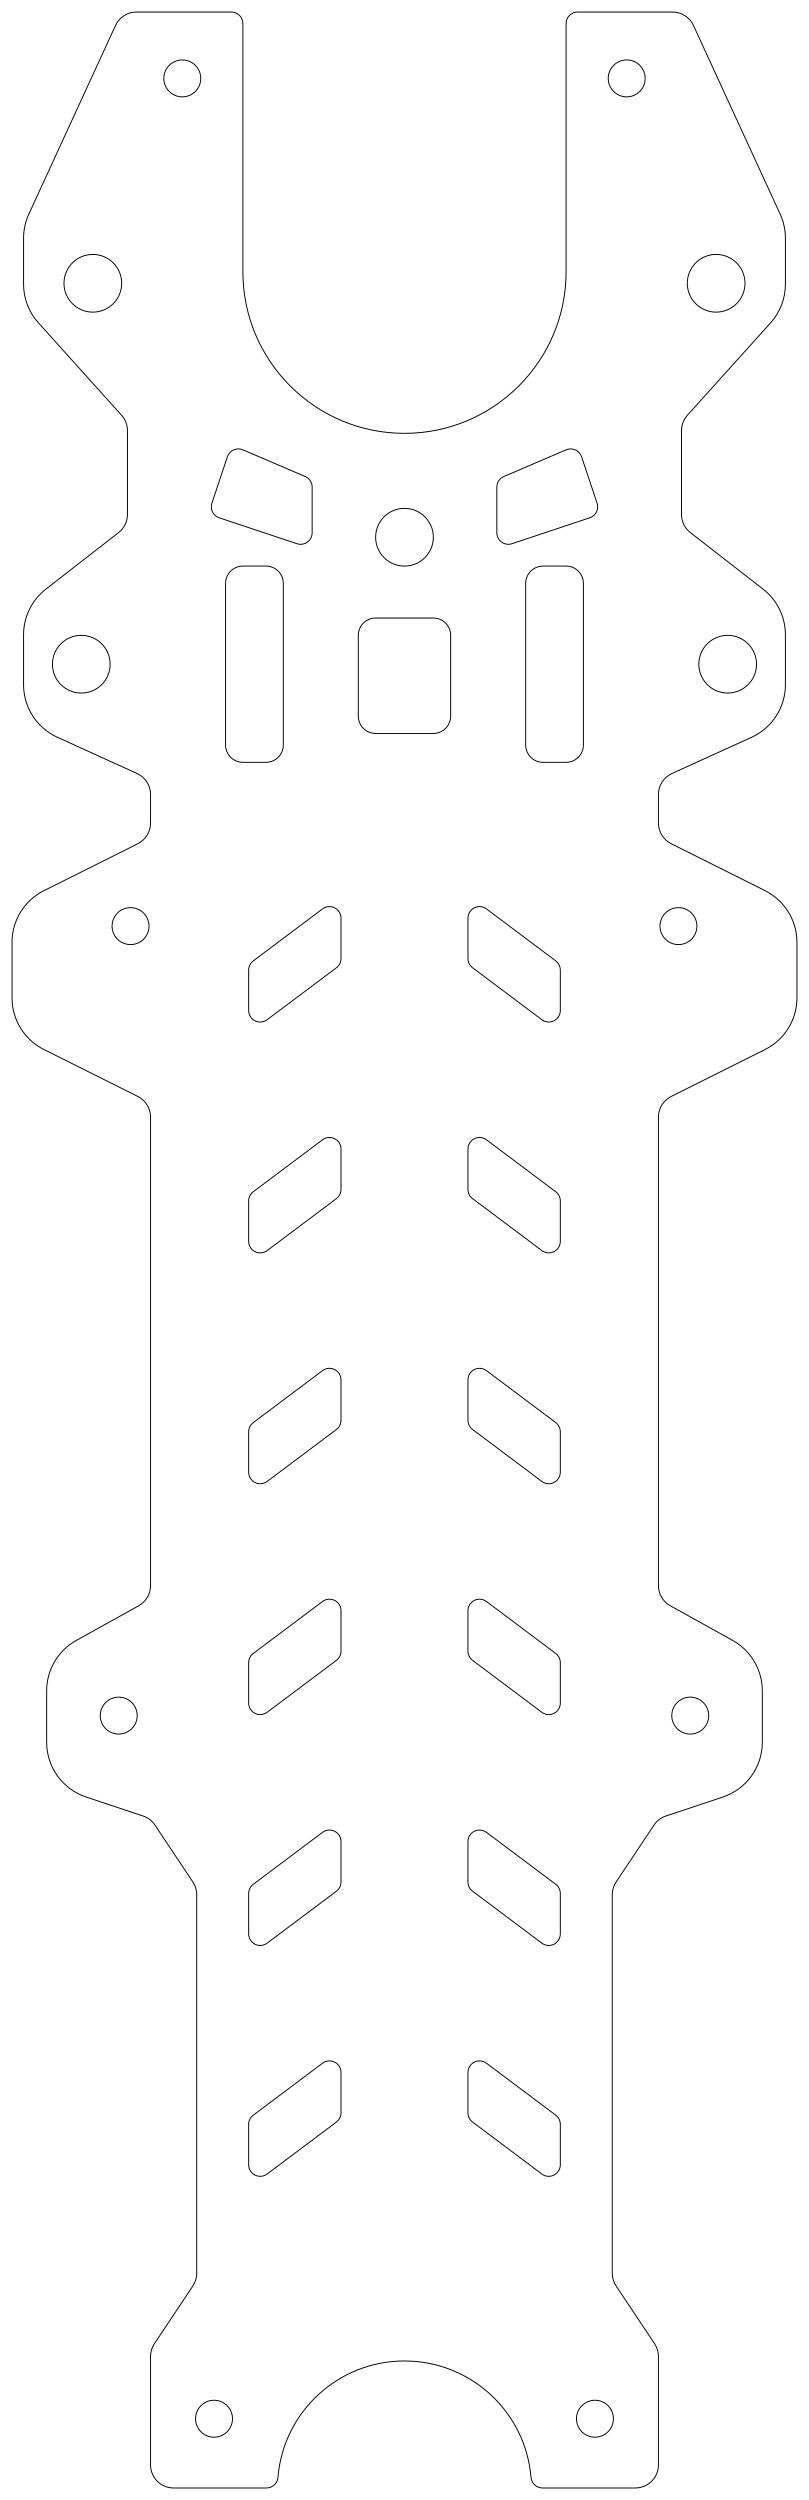
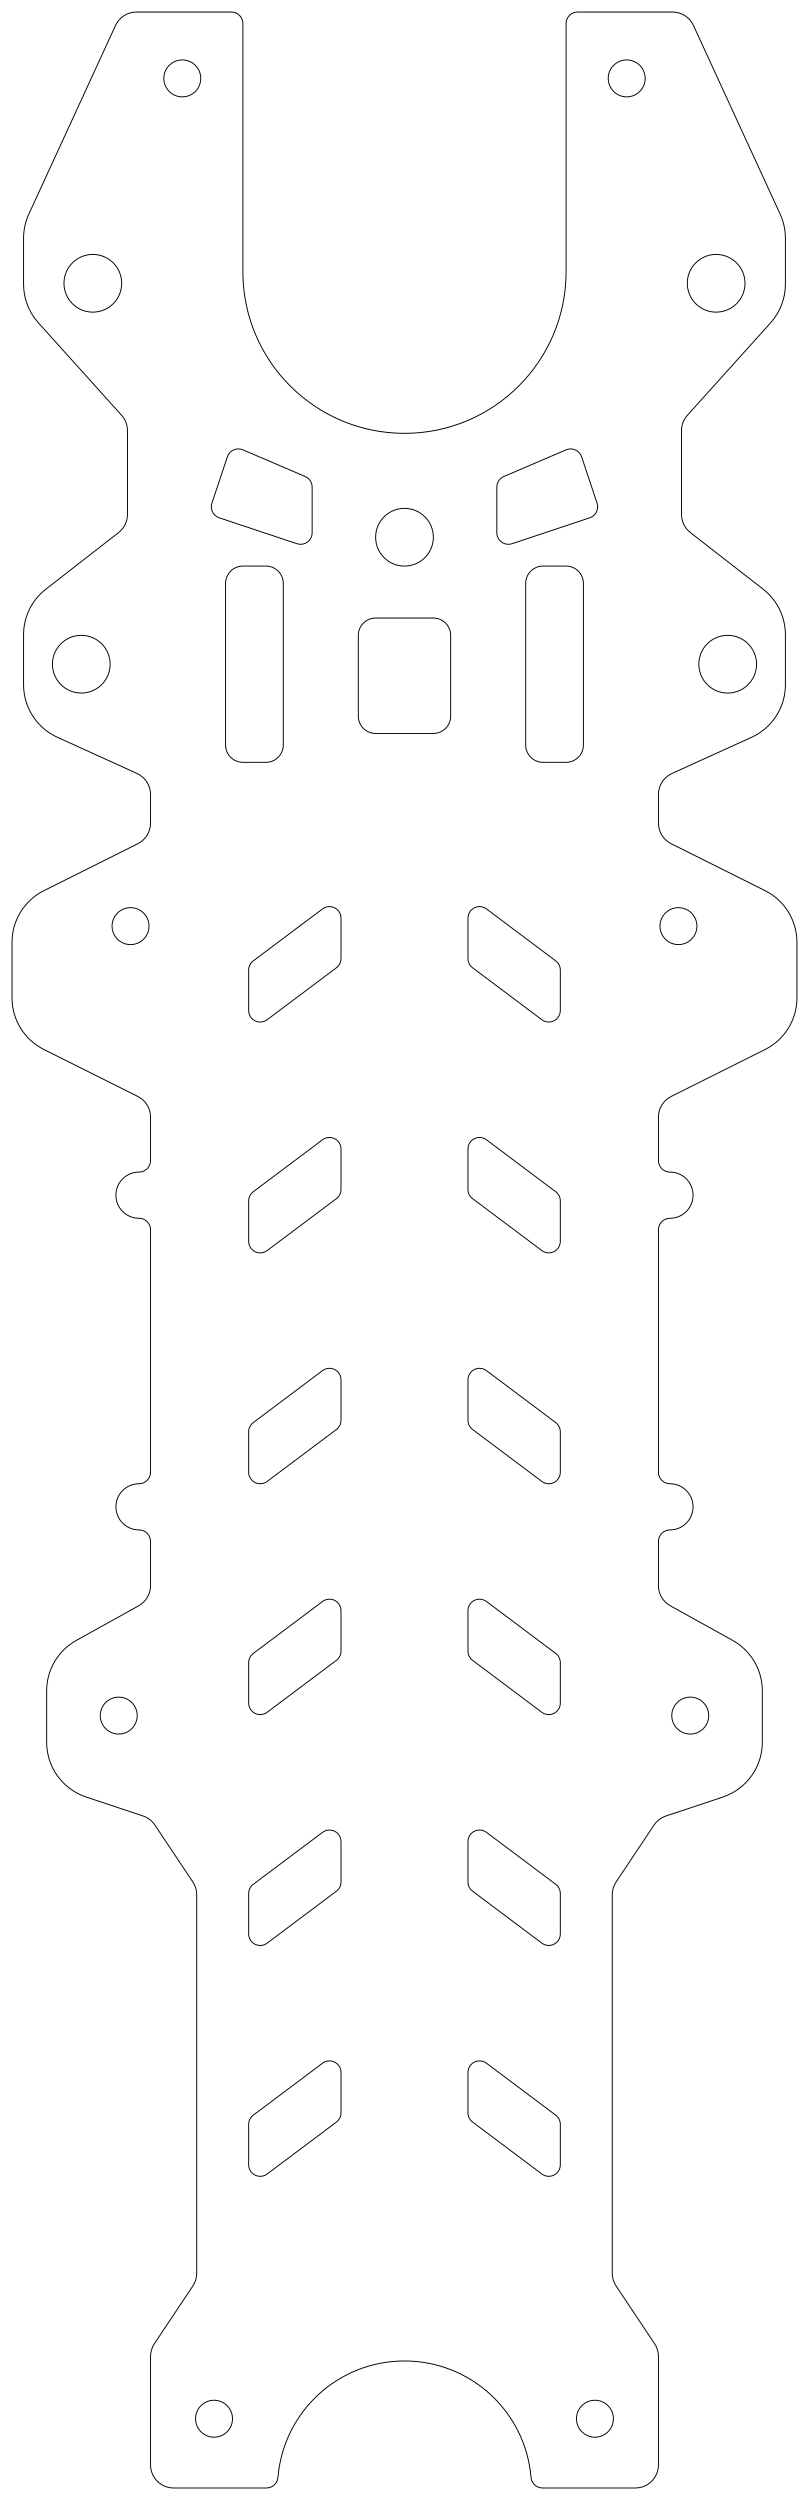
<svg xmlns="http://www.w3.org/2000/svg" width="210.25mm" height="649.75mm" viewBox="-35.042 -115.542 70.083 216.583" version="1.1">
  <g transform="scale(1,-1)" stroke-linecap="round">
    <g fill="none" stroke="rgb(0,0,0)" stroke-width="0.083">
-       <path d="M -10.962,-99.083 A 11.0,11.0 0.0 0,0 10.962,-99.083 A 1.0,1.0 180.0 0,1 11.958,-100.0 L 20.0,-100.0 A 2.0,2.0 180.0 0,1 22.0,-98.0 L 22.0,-88.606 A 2.0,2.0 180.0 0,1 21.664,-87.496 L 18.336,-82.504 A 2.0,2.0 180.0 0,0 18.0,-81.394 L 18.0,-48.606 A 2.0,2.0 180.0 0,0 18.336,-47.496 L 21.619,-42.571 A 2.0,2.0 180.0 0,0 22.651,-41.783 L 27.581,-40.14 A 5.0,5.0 0.0 0,1 31.0,-35.396 L 31.0,-30.942 A 5.0,5.0 0.0 0,1 28.428,-26.571 L 23.029,-23.572 A 2.0,2.0 180.0 0,0 22.0,-21.823 L 22.0,18.764 A 2.0,2.0 180.0 0,0 23.106,20.553 L 31.236,24.618 A 5.0,5.0 0.0 0,1 34.0,29.09 L 34.0,33.91 A 5.0,5.0 0.0 0,1 31.236,38.382 L 23.106,42.447 A 2.0,2.0 180.0 0,0 22.0,44.236 L 22.0,46.712 A 2.0,2.0 180.0 0,0 23.172,48.533 L 30.069,51.668 A 5.0,5.0 0.0 0,1 33.0,56.22 L 33.0,60.555 A 5.0,5.0 0.0 0,1 31.07,64.501 L 24.772,69.399 A 2.0,2.0 180.0 0,0 24.0,70.978 L 24.0,78.233 A 2.0,2.0 180.0 0,0 24.513,79.57 L 31.716,87.574 A 5.0,5.0 0.0 0,1 33.0,90.919 L 33.0,94.906 A 5.0,5.0 0.0 0,1 32.543,96.994 L 25.035,113.335 A 2.0,2.0 180.0 0,1 23.218,114.5 L 15.0,114.5 A 1.0,1.0 180.0 0,1 14.0,113.5 L 14.0,92.0 A 14.0,14.0 0.0 0,0 -14.0,92.0 L -14.0,113.5 A 1.0,1.0 180.0 0,1 -15.0,114.5 L -23.218,114.5 A 2.0,2.0 180.0 0,1 -25.035,113.335 L -32.543,96.994 A 5.0,5.0 0.0 0,1 -33.0,94.906 L -33.0,90.919 A 5.0,5.0 0.0 0,1 -31.716,87.574 L -24.513,79.57 A 2.0,2.0 180.0 0,0 -24.0,78.233 L -24.0,70.978 A 2.0,2.0 180.0 0,0 -24.772,69.399 L -31.07,64.501 A 5.0,5.0 0.0 0,1 -33.0,60.555 L -33.0,56.22 A 5.0,5.0 0.0 0,1 -30.069,51.668 L -23.172,48.533 A 2.0,2.0 180.0 0,0 -22.0,46.712 L -22.0,44.236 A 2.0,2.0 180.0 0,0 -23.106,42.447 L -31.236,38.382 A 5.0,5.0 0.0 0,1 -34.0,33.91 L -34.0,29.09 A 5.0,5.0 0.0 0,1 -31.236,24.618 L -23.106,20.553 A 2.0,2.0 180.0 0,0 -22.0,18.764 L -22.0,-21.823 A 2.0,2.0 180.0 0,0 -23.029,-23.572 L -28.428,-26.571 A 5.0,5.0 0.0 0,1 -31.0,-30.942 L -31.0,-35.396 A 5.0,5.0 0.0 0,1 -27.581,-40.14 L -22.651,-41.783 A 2.0,2.0 180.0 0,0 -21.619,-42.571 L -18.336,-47.496 A 2.0,2.0 180.0 0,0 -18.0,-48.606 L -18.0,-81.394 A 2.0,2.0 180.0 0,0 -18.336,-82.504 L -21.664,-87.496 A 2.0,2.0 180.0 0,1 -22.0,-88.606 L -22.0,-98.0 A 2.0,2.0 180.0 0,1 -20.0,-100.0 L -11.958,-100.0 A 1.0,1.0 180.0 0,1 -10.962,-99.083 M -14.9,-94.0 A 1.6,1.6 0.0 0,0 -18.1,-94.0 A 1.6,1.6 0.0 0,0 -14.9,-94.0 M -5.5,-67.5 A 1.0,1.0 0.0 0,0 -5.9,-68.3 L -11.9,-72.8 A 1.0,1.0 0.0 0,0 -13.5,-72.0 L -13.5,-68.5 A 1.0,1.0 0.0 0,0 -13.1,-67.7 L -7.1,-63.2 A 1.0,1.0 0.0 0,0 -5.5,-64.0 L -5.5,-67.5 M -5.5,-47.5 A 1.0,1.0 0.0 0,0 -5.9,-48.3 L -11.9,-52.8 A 1.0,1.0 0.0 0,0 -13.5,-52.0 L -13.5,-48.5 A 1.0,1.0 0.0 0,0 -13.1,-47.7 L -7.1,-43.2 A 1.0,1.0 0.0 0,0 -5.5,-44.0 L -5.5,-47.5 M -23.156,-33.086 A 1.6,1.6 0.0 0,0 -26.356,-33.086 A 1.6,1.6 0.0 0,0 -23.156,-33.086 M -5.5,-27.5 A 1.0,1.0 180.0 0,0 -5.9,-28.3 L -11.9,-32.8 A 1.0,1.0 180.0 0,0 -13.5,-32.0 L -13.5,-28.5 A 1.0,1.0 180.0 0,0 -13.1,-27.7 L -7.1,-23.2 A 1.0,1.0 180.0 0,0 -5.5,-24.0 L -5.5,-27.5 M -5.5,-7.5 A 1.0,1.0 180.0 0,0 -5.9,-8.3 L -11.9,-12.8 A 1.0,1.0 180.0 0,0 -13.5,-12.0 L -13.5,-8.5 A 1.0,1.0 180.0 0,0 -13.1,-7.7 L -7.1,-3.2 A 1.0,1.0 180.0 0,0 -5.5,-4.0 L -5.5,-7.5 M 11.9,-72.8 L 5.9,-68.3 A 1.0,1.0 180.0 0,0 5.5,-67.5 L 5.5,-64.0 A 1.0,1.0 180.0 0,0 7.1,-63.2 L 13.1,-67.7 A 1.0,1.0 180.0 0,0 13.5,-68.5 L 13.5,-72.0 A 1.0,1.0 180.0 0,0 11.9,-72.8 M 11.9,-52.8 L 5.9,-48.3 A 1.0,1.0 180.0 0,0 5.5,-47.5 L 5.5,-44.0 A 1.0,1.0 180.0 0,0 7.1,-43.2 L 13.1,-47.7 A 1.0,1.0 180.0 0,0 13.5,-48.5 L 13.5,-52.0 A 1.0,1.0 180.0 0,0 11.9,-52.8 M 18.1,-94.0 A 1.6,1.6 0.0 0,0 14.9,-94.0 A 1.6,1.6 0.0 0,0 18.1,-94.0 M 11.9,-32.8 L 5.9,-28.3 A 1.0,1.0 0.0 0,0 5.5,-27.5 L 5.5,-24.0 A 1.0,1.0 0.0 0,0 7.1,-23.2 L 13.1,-27.7 A 1.0,1.0 0.0 0,0 13.5,-28.5 L 13.5,-32.0 A 1.0,1.0 0.0 0,0 11.9,-32.8 M 11.9,-12.8 L 5.9,-8.3 A 1.0,1.0 0.0 0,0 5.5,-7.5 L 5.5,-4.0 A 1.0,1.0 0.0 0,0 7.1,-3.2 L 13.1,-7.7 A 1.0,1.0 0.0 0,0 13.5,-8.5 L 13.5,-12.0 A 1.0,1.0 0.0 0,0 11.9,-12.8 M 26.356,-33.086 A 1.6,1.6 0.0 0,0 23.156,-33.086 A 1.6,1.6 0.0 0,0 26.356,-33.086 M -22.133,35.309 A 1.6,1.6 0.0 0,0 -25.333,35.309 A 1.6,1.6 0.0 0,0 -22.133,35.309 M -25.5,58.0 A 2.5,2.5 0.0 0,0 -30.5,58.0 A 2.5,2.5 0.0 0,0 -25.5,58.0 M -5.5,12.5 A 1.0,1.0 0.0 0,0 -5.9,11.7 L -11.9,7.2 A 1.0,1.0 0.0 0,0 -13.5,8.0 L -13.5,11.5 A 1.0,1.0 0.0 0,0 -13.1,12.3 L -7.1,16.8 A 1.0,1.0 0.0 0,0 -5.5,16.0 L -5.5,12.5 M -5.5,32.5 A 1.0,1.0 0.0 0,0 -5.9,31.7 L -11.9,27.2 A 1.0,1.0 0.0 0,0 -13.5,28.0 L -13.5,31.5 A 1.0,1.0 0.0 0,0 -13.1,32.3 L -7.1,36.8 A 1.0,1.0 0.0 0,0 -5.5,36.0 L -5.5,32.5 M -14.0,49.5 A 1.5,1.5 180.0 0,0 -15.5,51.0 L -15.5,65.0 A 1.5,1.5 180.0 0,0 -14.0,66.5 L -12.0,66.5 A 1.5,1.5 180.0 0,0 -10.5,65.0 L -10.5,51.0 A 1.5,1.5 180.0 0,0 -12.0,49.5 L -14.0,49.5 M -24.5,91.0 A 2.5,2.5 0.0 0,0 -29.5,91.0 A 2.5,2.5 0.0 0,0 -24.5,91.0 M -17.65,108.75 A 1.6,1.6 0.0 0,0 -20.85,108.75 A 1.6,1.6 0.0 0,0 -17.65,108.75 M -8.0,69.387 A 1.0,1.0 0.0 0,0 -9.316,68.439 L -16.051,70.684 A 1.0,1.0 0.0 0,0 -16.684,71.949 L -15.344,75.969 A 1.0,1.0 0.0 0,0 -14.001,76.572 L -8.606,74.26 A 1.0,1.0 0.0 0,0 -8.0,73.341 L -8.0,69.387 M 11.9,7.2 L 5.9,11.7 A 1.0,1.0 180.0 0,0 5.5,12.5 L 5.5,16.0 A 1.0,1.0 180.0 0,0 7.1,16.8 L 13.1,12.3 A 1.0,1.0 180.0 0,0 13.5,11.5 L 13.5,8.0 A 1.0,1.0 180.0 0,0 11.9,7.2 M 11.9,27.2 L 5.9,31.7 A 1.0,1.0 180.0 0,0 5.5,32.5 L 5.5,36.0 A 1.0,1.0 180.0 0,0 7.1,36.8 L 13.1,32.3 A 1.0,1.0 180.0 0,0 13.5,31.5 L 13.5,28.0 A 1.0,1.0 180.0 0,0 11.9,27.2 M -2.5,52.0 A 1.5,1.5 180.0 0,0 -4.0,53.5 L -4.0,60.5 A 1.5,1.5 180.0 0,0 -2.5,62.0 L 2.5,62.0 A 1.5,1.5 180.0 0,0 4.0,60.5 L 4.0,53.5 A 1.5,1.5 180.0 0,0 2.5,52.0 L -2.5,52.0 M 12.0,49.5 A 1.5,1.5 180.0 0,0 10.5,51.0 L 10.5,65.0 A 1.5,1.5 180.0 0,0 12.0,66.5 L 14.0,66.5 A 1.5,1.5 180.0 0,0 15.5,65.0 L 15.5,51.0 A 1.5,1.5 180.0 0,0 14.0,49.5 L 12.0,49.5 M 25.333,35.309 A 1.6,1.6 0.0 0,0 22.133,35.309 A 1.6,1.6 0.0 0,0 25.333,35.309 M 30.5,58.0 A 2.5,2.5 0.0 0,0 25.5,58.0 A 2.5,2.5 0.0 0,0 30.5,58.0 M 2.5,69.0 A 2.5,2.5 0.0 0,0 -2.5,69.0 A 2.5,2.5 0.0 0,0 2.5,69.0 M 16.051,70.684 L 9.316,68.439 A 1.0,1.0 180.0 0,0 8.0,69.387 L 8.0,73.341 A 1.0,1.0 180.0 0,0 8.606,74.26 L 14.001,76.572 A 1.0,1.0 180.0 0,0 15.344,75.969 L 16.684,71.949 A 1.0,1.0 180.0 0,0 16.051,70.684 M 20.85,108.75 A 1.6,1.6 0.0 0,0 17.65,108.75 A 1.6,1.6 0.0 0,0 20.85,108.75 M 29.5,91.0 A 2.5,2.5 0.0 0,0 24.5,91.0 A 2.5,2.5 0.0 0,0 29.5,91.0" />
+       <path d="M 20.0,-100.0 A 2.0,2.0 180.0 0,1 22.0,-98.0 L 22.0,-88.606 A 2.0,2.0 180.0 0,1 21.664,-87.496 L 18.336,-82.504 A 2.0,2.0 180.0 0,0 18.0,-81.394 L 18.0,-48.606 A 2.0,2.0 180.0 0,0 18.336,-47.496 L 21.619,-42.571 A 2.0,2.0 180.0 0,0 22.651,-41.783 L 27.581,-40.14 A 5.0,5.0 0.0 0,1 31.0,-35.396 L 31.0,-30.942 A 5.0,5.0 0.0 0,1 28.428,-26.571 L 23.029,-23.572 A 2.0,2.0 180.0 0,0 22.0,-21.823 L 22.0,-18.0 A 1,1 90 0,0 23.0,-17.0 A 2.0,2.0 90.0 0,1 23.0,-13.0 A 1,1 -180 0,0 22.0,-12.0 L 22.0,9.0 A 1,1 90 0,0 23.0,10.0 A 2.0,2.0 90.0 0,1 23.0,14.0 A 1,1 -180 0,0 22.0,15.0 L 22.0,18.764 A 2.0,2.0 180.0 0,0 23.106,20.553 L 31.236,24.618 A 5.0,5.0 0.0 0,1 34.0,29.09 L 34.0,33.91 A 5.0,5.0 0.0 0,1 31.236,38.382 L 23.106,42.447 A 2.0,2.0 180.0 0,0 22.0,44.236 L 22.0,46.712 A 2.0,2.0 180.0 0,0 23.172,48.533 L 30.069,51.668 A 5.0,5.0 0.0 0,1 33.0,56.22 L 33.0,60.555 A 5.0,5.0 0.0 0,1 31.07,64.501 L 24.772,69.399 A 2.0,2.0 180.0 0,0 24.0,70.978 L 24.0,78.233 A 2.0,2.0 180.0 0,0 24.513,79.57 L 31.716,87.574 A 5.0,5.0 0.0 0,1 33.0,90.919 L 33.0,94.906 A 5.0,5.0 0.0 0,1 32.543,96.994 L 25.035,113.335 A 2.0,2.0 180.0 0,1 23.218,114.5 L 15.0,114.5 A 1.0,1.0 0.0 0,1 14.0,113.5 L 14.0,92.0 A 14.0,14.0 0.0 0,0 -14.0,92.0 L -14.0,113.5 A 1.0,1.0 0.0 0,1 -15.0,114.5 L -23.218,114.5 A 2.0,2.0 180.0 0,1 -25.035,113.335 L -32.543,96.994 A 5.0,5.0 0.0 0,1 -33.0,94.906 L -33.0,90.919 A 5.0,5.0 0.0 0,1 -31.716,87.574 L -24.513,79.57 A 2.0,2.0 180.0 0,0 -24.0,78.233 L -24.0,70.978 A 2.0,2.0 180.0 0,0 -24.772,69.399 L -31.07,64.501 A 5.0,5.0 0.0 0,1 -33.0,60.555 L -33.0,56.22 A 5.0,5.0 0.0 0,1 -30.069,51.668 L -23.172,48.533 A 2.0,2.0 180.0 0,0 -22.0,46.712 L -22.0,44.236 A 2.0,2.0 180.0 0,0 -23.106,42.447 L -31.236,38.382 A 5.0,5.0 0.0 0,1 -34.0,33.91 L -34.0,29.09 A 5.0,5.0 0.0 0,1 -31.236,24.618 L -23.106,20.553 A 2.0,2.0 180.0 0,0 -22.0,18.764 L -22.0,15.0 A 1,1 -1.0177774980683254e-13 0,0 -23.0,14.0 A 2.0,2.0 90.0 0,1 -23.0,10.0 A 1,1 90 0,0 -22.0,9.0 L -22.0,-12.0 A 1,1 -1.0177774980683254e-13 0,0 -23.0,-13.0 A 2.0,2.0 90.0 0,1 -23.0,-17.0 A 1,1 90 0,0 -22.0,-18.0 L -22.0,-21.823 A 2.0,2.0 180.0 0,0 -23.029,-23.572 L -28.428,-26.571 A 5.0,5.0 0.0 0,1 -31.0,-30.942 L -31.0,-35.396 A 5.0,5.0 0.0 0,1 -27.581,-40.14 L -22.651,-41.783 A 2.0,2.0 180.0 0,0 -21.619,-42.571 L -18.336,-47.496 A 2.0,2.0 180.0 0,0 -18.0,-48.606 L -18.0,-81.394 A 2.0,2.0 180.0 0,0 -18.336,-82.504 L -21.664,-87.496 A 2.0,2.0 180.0 0,1 -22.0,-88.606 L -22.0,-98.0 A 2.0,2.0 180.0 0,1 -20.0,-100.0 L -11.958,-100.0 A 1.0,1.0 0.0 0,1 -10.962,-99.083 A 11.0,11.0 0.0 0,0 10.962,-99.083 A 1.0,1.0 0.0 0,1 11.958,-100.0 L 20.0,-100.0 M -14.9,-94.0 A 1.6,1.6 0.0 0,0 -18.1,-94.0 A 1.6,1.6 0.0 0,0 -14.9,-94.0 M -5.5,-67.5 A 1.0,1.0 0.0 0,0 -5.9,-68.3 L -11.9,-72.8 A 1.0,1.0 0.0 0,0 -13.5,-72.0 L -13.5,-68.5 A 1.0,1.0 0.0 0,0 -13.1,-67.7 L -7.1,-63.2 A 1.0,1.0 0.0 0,0 -5.5,-64.0 L -5.5,-67.5 M -5.5,-47.5 A 1.0,1.0 0.0 0,0 -5.9,-48.3 L -11.9,-52.8 A 1.0,1.0 0.0 0,0 -13.5,-52.0 L -13.5,-48.5 A 1.0,1.0 0.0 0,0 -13.1,-47.7 L -7.1,-43.2 A 1.0,1.0 0.0 0,0 -5.5,-44.0 L -5.5,-47.5 M -23.156,-33.086 A 1.6,1.6 0.0 0,0 -26.356,-33.086 A 1.6,1.6 0.0 0,0 -23.156,-33.086 M -5.5,-27.5 A 1.0,1.0 180.0 0,0 -5.9,-28.3 L -11.9,-32.8 A 1.0,1.0 180.0 0,0 -13.5,-32.0 L -13.5,-28.5 A 1.0,1.0 180.0 0,0 -13.1,-27.7 L -7.1,-23.2 A 1.0,1.0 180.0 0,0 -5.5,-24.0 L -5.5,-27.5 M -5.5,-7.5 A 1.0,1.0 180.0 0,0 -5.9,-8.3 L -11.9,-12.8 A 1.0,1.0 180.0 0,0 -13.5,-12.0 L -13.5,-8.5 A 1.0,1.0 180.0 0,0 -13.1,-7.7 L -7.1,-3.2 A 1.0,1.0 180.0 0,0 -5.5,-4.0 L -5.5,-7.5 M 11.9,-72.8 L 5.9,-68.3 A 1.0,1.0 180.0 0,0 5.5,-67.5 L 5.5,-64.0 A 1.0,1.0 180.0 0,0 7.1,-63.2 L 13.1,-67.7 A 1.0,1.0 180.0 0,0 13.5,-68.5 L 13.5,-72.0 A 1.0,1.0 180.0 0,0 11.9,-72.8 M 11.9,-52.8 L 5.9,-48.3 A 1.0,1.0 180.0 0,0 5.5,-47.5 L 5.5,-44.0 A 1.0,1.0 180.0 0,0 7.1,-43.2 L 13.1,-47.7 A 1.0,1.0 180.0 0,0 13.5,-48.5 L 13.5,-52.0 A 1.0,1.0 180.0 0,0 11.9,-52.8 M 18.1,-94.0 A 1.6,1.6 0.0 0,0 14.9,-94.0 A 1.6,1.6 0.0 0,0 18.1,-94.0 M 11.9,-32.8 L 5.9,-28.3 A 1.0,1.0 0.0 0,0 5.5,-27.5 L 5.5,-24.0 A 1.0,1.0 0.0 0,0 7.1,-23.2 L 13.1,-27.7 A 1.0,1.0 0.0 0,0 13.5,-28.5 L 13.5,-32.0 A 1.0,1.0 0.0 0,0 11.9,-32.8 M 11.9,-12.8 L 5.9,-8.3 A 1.0,1.0 0.0 0,0 5.5,-7.5 L 5.5,-4.0 A 1.0,1.0 0.0 0,0 7.1,-3.2 L 13.1,-7.7 A 1.0,1.0 0.0 0,0 13.5,-8.5 L 13.5,-12.0 A 1.0,1.0 0.0 0,0 11.9,-12.8 M 26.356,-33.086 A 1.6,1.6 0.0 0,0 23.156,-33.086 A 1.6,1.6 0.0 0,0 26.356,-33.086 M -22.133,35.309 A 1.6,1.6 0.0 0,0 -25.333,35.309 A 1.6,1.6 0.0 0,0 -22.133,35.309 M -25.5,58.0 A 2.5,2.5 0.0 0,0 -30.5,58.0 A 2.5,2.5 0.0 0,0 -25.5,58.0 M -5.5,12.5 A 1.0,1.0 0.0 0,0 -5.9,11.7 L -11.9,7.2 A 1.0,1.0 0.0 0,0 -13.5,8.0 L -13.5,11.5 A 1.0,1.0 0.0 0,0 -13.1,12.3 L -7.1,16.8 A 1.0,1.0 0.0 0,0 -5.5,16.0 L -5.5,12.5 M -5.5,32.5 A 1.0,1.0 0.0 0,0 -5.9,31.7 L -11.9,27.2 A 1.0,1.0 0.0 0,0 -13.5,28.0 L -13.5,31.5 A 1.0,1.0 0.0 0,0 -13.1,32.3 L -7.1,36.8 A 1.0,1.0 0.0 0,0 -5.5,36.0 L -5.5,32.5 M -14.0,49.5 A 1.5,1.5 180.0 0,0 -15.5,51.0 L -15.5,65.0 A 1.5,1.5 180.0 0,0 -14.0,66.5 L -12.0,66.5 A 1.5,1.5 180.0 0,0 -10.5,65.0 L -10.5,51.0 A 1.5,1.5 180.0 0,0 -12.0,49.5 L -14.0,49.5 M -24.5,91.0 A 2.5,2.5 0.0 0,0 -29.5,91.0 A 2.5,2.5 0.0 0,0 -24.5,91.0 M -17.65,108.75 A 1.6,1.6 0.0 0,0 -20.85,108.75 A 1.6,1.6 0.0 0,0 -17.65,108.75 M -8.0,69.387 A 1.0,1.0 0.0 0,0 -9.316,68.439 L -16.051,70.684 A 1.0,1.0 0.0 0,0 -16.684,71.949 L -15.344,75.969 A 1.0,1.0 0.0 0,0 -14.001,76.572 L -8.606,74.26 A 1.0,1.0 0.0 0,0 -8.0,73.341 L -8.0,69.387 M 11.9,7.2 L 5.9,11.7 A 1.0,1.0 180.0 0,0 5.5,12.5 L 5.5,16.0 A 1.0,1.0 180.0 0,0 7.1,16.8 L 13.1,12.3 A 1.0,1.0 180.0 0,0 13.5,11.5 L 13.5,8.0 A 1.0,1.0 180.0 0,0 11.9,7.2 M 11.9,27.2 L 5.9,31.7 A 1.0,1.0 180.0 0,0 5.5,32.5 L 5.5,36.0 A 1.0,1.0 180.0 0,0 7.1,36.8 L 13.1,32.3 A 1.0,1.0 180.0 0,0 13.5,31.5 L 13.5,28.0 A 1.0,1.0 180.0 0,0 11.9,27.2 M -2.5,52.0 A 1.5,1.5 180.0 0,0 -4.0,53.5 L -4.0,60.5 A 1.5,1.5 180.0 0,0 -2.5,62.0 L 2.5,62.0 A 1.5,1.5 180.0 0,0 4.0,60.5 L 4.0,53.5 A 1.5,1.5 180.0 0,0 2.5,52.0 L -2.5,52.0 M 12.0,49.5 A 1.5,1.5 180.0 0,0 10.5,51.0 L 10.5,65.0 A 1.5,1.5 180.0 0,0 12.0,66.5 L 14.0,66.5 A 1.5,1.5 180.0 0,0 15.5,65.0 L 15.5,51.0 A 1.5,1.5 180.0 0,0 14.0,49.5 L 12.0,49.5 M 25.333,35.309 A 1.6,1.6 0.0 0,0 22.133,35.309 A 1.6,1.6 0.0 0,0 25.333,35.309 M 30.5,58.0 A 2.5,2.5 0.0 0,0 25.5,58.0 A 2.5,2.5 0.0 0,0 30.5,58.0 M 2.5,69.0 A 2.5,2.5 0.0 0,0 -2.5,69.0 A 2.5,2.5 0.0 0,0 2.5,69.0 M 16.051,70.684 L 9.316,68.439 A 1.0,1.0 180.0 0,0 8.0,69.387 L 8.0,73.341 A 1.0,1.0 180.0 0,0 8.606,74.26 L 14.001,76.572 A 1.0,1.0 180.0 0,0 15.344,75.969 L 16.684,71.949 A 1.0,1.0 180.0 0,0 16.051,70.684 M 20.85,108.75 A 1.6,1.6 0.0 0,0 17.65,108.75 A 1.6,1.6 0.0 0,0 20.85,108.75 M 29.5,91.0 A 2.5,2.5 0.0 0,0 24.5,91.0 A 2.5,2.5 0.0 0,0 29.5,91.0" />
    </g>
  </g>
</svg>
